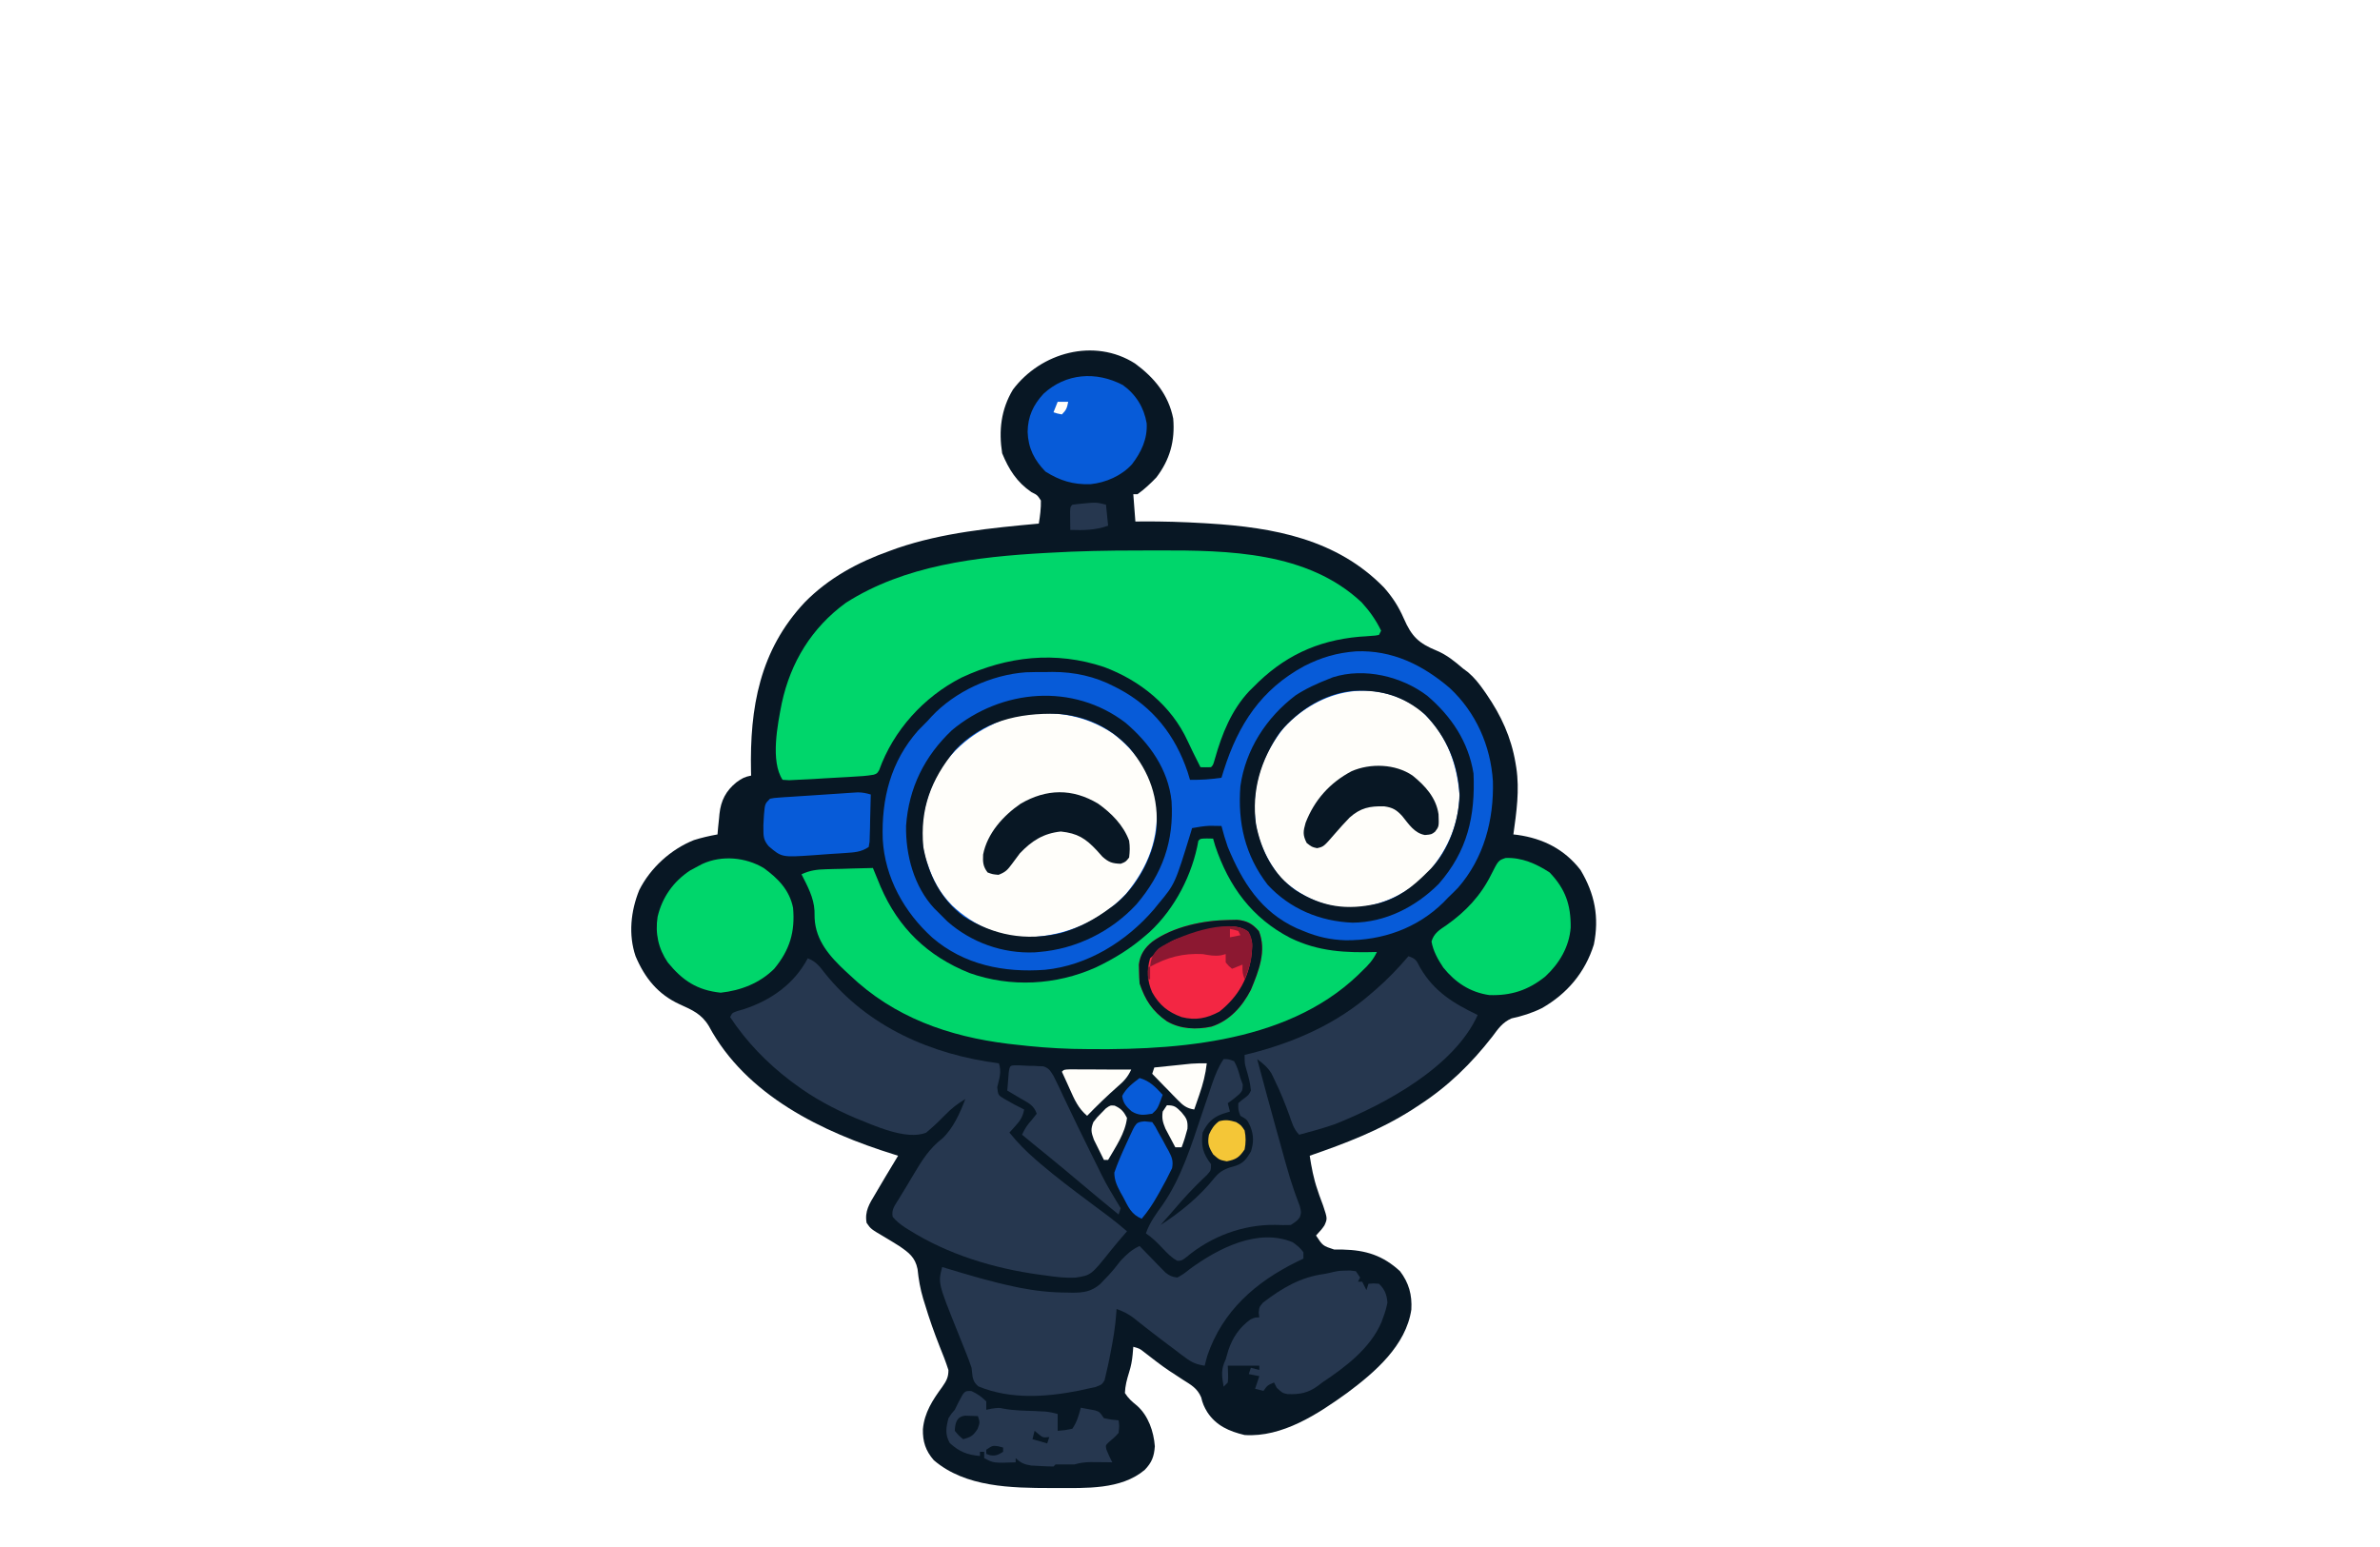
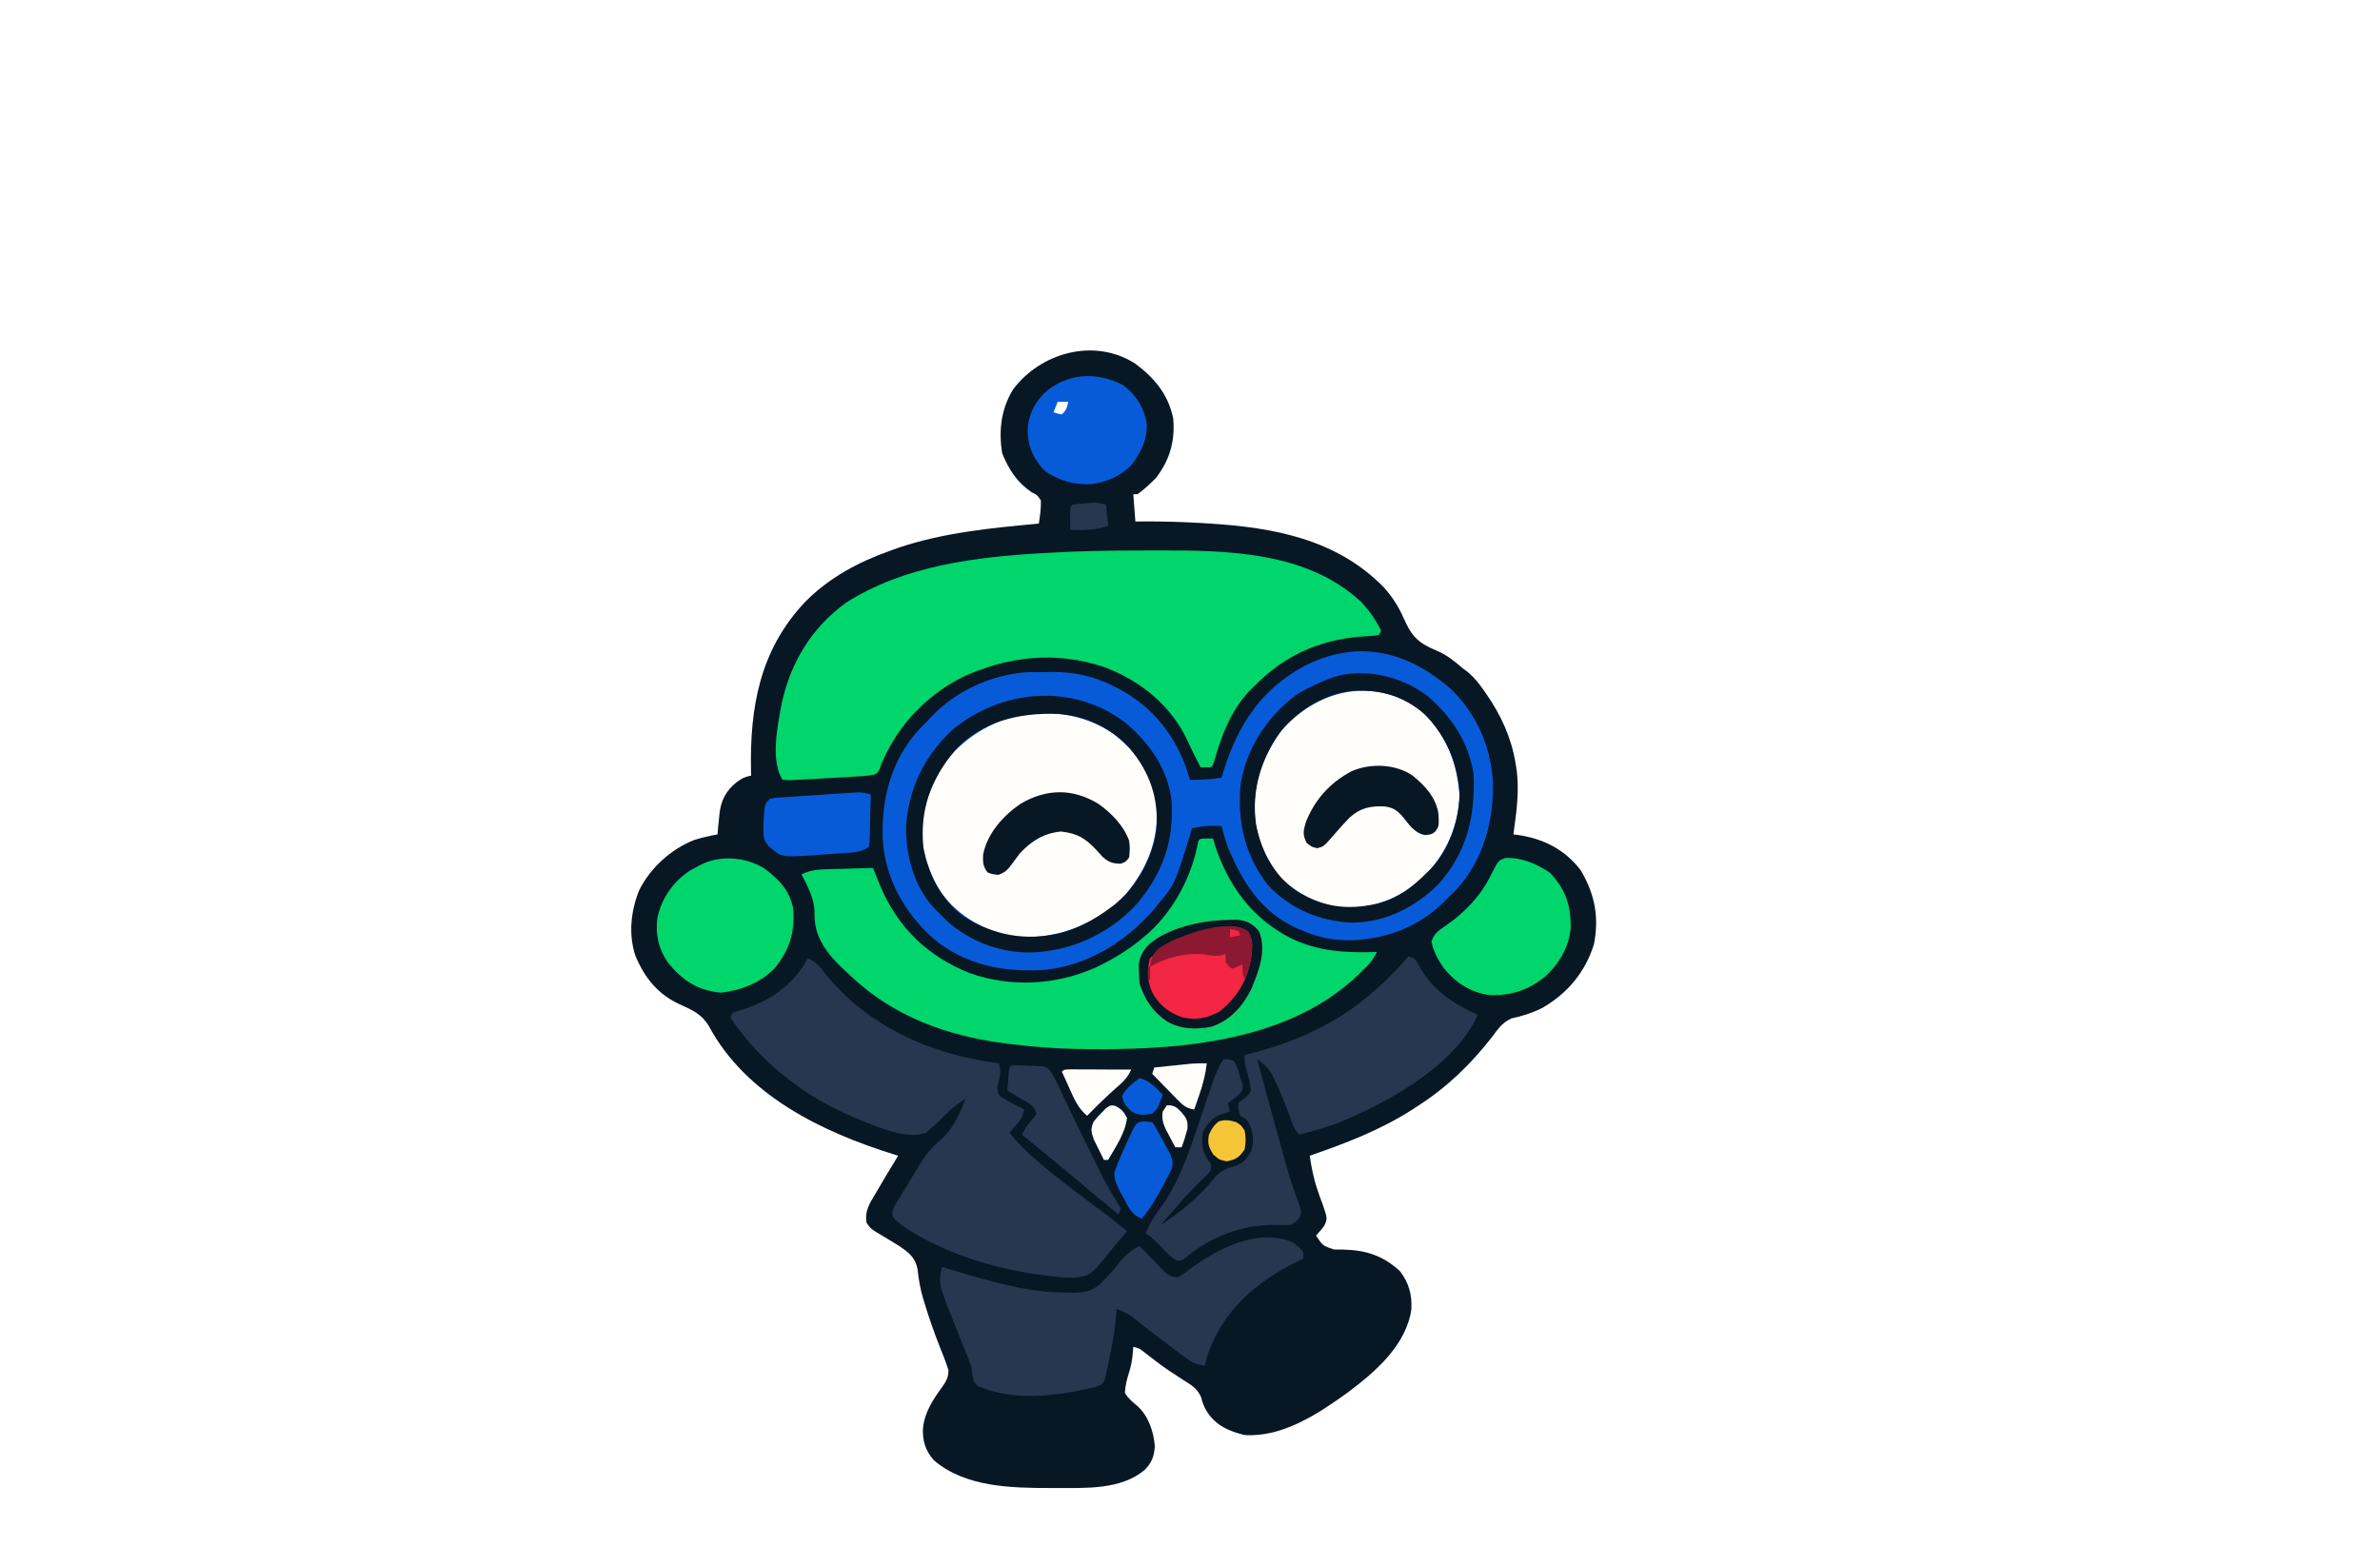
<svg xmlns="http://www.w3.org/2000/svg" viewBox="0 0 400 260" width="400" height="260">
  <path d="M 190.76 61.09 C 193.99 63.47 196.38 66.32 197.18 70.35 C 197.50 74.09 196.63 77.24 194.35 80.24 C 193.36 81.27 192.34 82.23 191.18 83.06 C 190.94 83.06 190.71 83.06 190.47 83.06 C 190.59 84.57 190.70 86.09 190.82 87.65 C 191.16 87.64 191.50 87.64 191.85 87.64 C 195.37 87.61 198.87 87.72 202.38 87.93 C 202.64 87.95 202.91 87.96 203.17 87.98 C 214.06 88.65 224.67 90.60 232.61 98.75 C 234.04 100.37 235.06 101.95 235.92 103.92 C 237.25 106.98 238.42 108.11 241.50 109.37 C 243.20 110.09 244.49 111.16 245.88 112.35 C 246.31 112.67 246.31 112.67 246.74 112.99 C 247.79 113.89 248.58 114.89 249.37 116.01 C 249.52 116.23 249.67 116.45 249.83 116.67 C 252.30 120.27 253.98 123.91 254.71 128.24 C 254.75 128.50 254.80 128.76 254.84 129.03 C 255.41 132.80 254.87 136.49 254.35 140.24 C 254.58 140.26 254.82 140.29 255.05 140.32 C 259.36 140.93 262.97 142.75 265.65 146.24 C 268.03 150.24 268.80 154.14 267.88 158.73 C 266.42 163.42 263.38 167.03 259.13 169.44 C 257.50 170.25 255.81 170.78 254.04 171.16 C 252.50 171.84 251.81 172.88 250.82 174.21 C 247.25 178.79 243.35 182.60 238.47 185.76 C 238.09 186.02 237.71 186.27 237.31 186.52 C 231.86 189.98 226.19 192.14 220.12 194.24 C 220.42 196.19 220.77 198.08 221.42 199.95 C 221.52 200.25 221.62 200.54 221.72 200.85 C 221.94 201.45 222.16 202.05 222.38 202.64 C 223.10 204.81 223.10 204.81 222.60 205.94 C 222.12 206.63 222.12 206.63 221.18 207.65 C 222.32 209.38 222.32 209.38 224.24 210.01 C 224.72 210.02 225.20 210.02 225.68 210.01 C 229.53 210.10 232.40 210.98 235.30 213.65 C 236.80 215.63 237.34 217.63 237.20 220.10 C 236.30 226.14 231.09 230.62 226.43 234.09 C 221.50 237.65 215.50 241.60 209.18 241.18 C 206.59 240.56 204.41 239.62 202.91 237.34 C 202.39 236.49 202.10 235.83 201.88 234.85 C 201.22 233.31 200.19 232.76 198.81 231.89 C 198.30 231.56 197.78 231.22 197.27 230.88 C 197.02 230.72 196.76 230.55 196.50 230.38 C 195.07 229.42 193.72 228.35 192.36 227.30 C 191.54 226.65 191.54 226.65 190.47 226.35 C 190.41 227.00 190.41 227.00 190.36 227.66 C 190.26 228.72 190.08 229.64 189.76 230.66 C 189.39 231.85 189.11 232.88 189.06 234.12 C 189.63 235.03 190.26 235.57 191.10 236.25 C 193.00 237.94 193.90 240.58 194.09 243.07 C 193.97 244.77 193.59 245.80 192.39 247.04 C 188.39 250.41 182.45 250.08 177.50 250.09 C 177.22 250.09 176.95 250.09 176.66 250.09 C 170.01 250.08 162.26 249.98 156.94 245.41 C 155.57 243.84 155.06 242.28 155.11 240.20 C 155.36 237.40 156.75 235.29 158.37 233.08 C 159.05 232.10 159.41 231.47 159.40 230.26 C 158.97 228.92 158.47 227.62 157.93 226.31 C 157.00 223.96 156.17 221.61 155.44 219.18 C 155.35 218.88 155.26 218.59 155.16 218.28 C 154.66 216.60 154.39 215.04 154.21 213.29 C 153.80 211.29 152.75 210.53 151.14 209.42 C 150.29 208.88 149.42 208.36 148.55 207.84 C 146.36 206.55 146.36 206.55 145.65 205.53 C 145.29 203.58 146.13 202.29 147.10 200.68 C 147.24 200.45 147.37 200.22 147.51 199.98 C 147.94 199.24 148.38 198.50 148.82 197.76 C 149.11 197.28 149.11 197.28 149.40 196.80 C 149.91 195.94 150.43 195.09 150.94 194.24 C 150.72 194.17 150.50 194.10 150.28 194.03 C 138.22 190.28 125.40 184.13 119.13 172.44 C 117.90 170.40 116.33 169.74 114.23 168.79 C 110.59 167.12 108.37 164.38 106.82 160.71 C 105.59 157.09 106.01 153.11 107.43 149.61 C 109.29 145.88 112.75 142.73 116.63 141.19 C 117.93 140.78 119.24 140.48 120.59 140.24 C 120.62 139.85 120.66 139.47 120.69 139.07 C 120.74 138.57 120.80 138.05 120.85 137.54 C 120.88 137.29 120.90 137.04 120.92 136.78 C 121.16 134.56 122.00 132.91 123.77 131.48 C 124.71 130.79 125.15 130.57 126.24 130.35 C 126.23 130.12 126.23 129.88 126.22 129.64 C 126.00 118.95 127.66 109.31 135.26 101.22 C 139.27 97.14 144.19 94.48 149.53 92.59 C 149.94 92.44 150.36 92.28 150.79 92.13 C 158.43 89.52 166.59 88.73 174.59 88.00 C 174.80 86.70 174.97 85.44 174.94 84.12 C 174.34 83.20 174.34 83.20 173.35 82.71 C 170.89 81.02 169.56 78.92 168.43 76.18 C 167.83 72.40 168.23 68.81 170.24 65.48 C 174.92 59.24 183.90 56.73 190.76 61.09 Z" fill="#081724" />
  <path d="M 227.88 109.47 C 233.98 109.21 239.13 111.77 243.64 115.62 C 248.05 119.72 250.53 125.32 250.91 131.32 C 251.08 137.81 249.40 144.23 245.04 149.21 C 244.51 149.76 243.96 150.30 243.41 150.82 C 243.15 151.09 242.89 151.36 242.62 151.64 C 238.18 156.03 232.32 158.07 226.16 158.03 C 223.62 157.95 221.41 157.46 219.06 156.47 C 218.70 156.32 218.34 156.17 217.96 156.02 C 211.91 153.26 208.80 148.27 206.35 142.35 C 205.95 141.19 205.59 140.02 205.29 138.82 C 204.87 138.82 204.45 138.81 204.02 138.80 C 203.78 138.80 203.54 138.79 203.30 138.79 C 202.29 138.83 201.34 139.00 200.35 139.18 C 200.28 139.41 200.21 139.64 200.14 139.89 C 197.48 148.56 197.48 148.56 194.71 151.88 C 194.33 152.35 194.33 152.35 193.95 152.82 C 189.34 158.20 182.79 162.28 175.63 162.99 C 168.79 163.50 162.03 162.18 156.70 157.59 C 151.97 153.32 148.72 147.50 148.36 141.07 C 148.12 134.25 149.70 127.99 154.29 122.79 C 154.82 122.25 155.35 121.71 155.88 121.18 C 156.11 120.93 156.34 120.68 156.57 120.42 C 160.52 116.20 166.63 113.40 172.42 112.99 C 173.54 112.95 174.64 112.94 175.76 112.95 C 176.31 112.94 176.31 112.94 176.88 112.93 C 180.60 112.93 184.01 113.68 187.32 115.40 C 187.56 115.52 187.79 115.64 188.04 115.77 C 193.79 118.83 197.53 123.60 199.60 129.74 C 199.74 130.17 199.87 130.61 200.00 131.06 C 201.82 131.09 203.49 130.98 205.29 130.71 C 205.42 130.29 205.55 129.88 205.68 129.45 C 208.14 121.72 211.96 115.86 219.22 111.93 C 222.10 110.47 224.68 109.72 227.88 109.47 Z" fill="#075BD8" />
  <path d="M 191.14 92.52 C 192.34 92.52 193.54 92.52 194.73 92.51 C 206.47 92.48 219.78 92.72 228.85 101.24 C 230.16 102.67 231.28 104.24 232.12 106.00 C 232.00 106.23 231.88 106.47 231.76 106.71 C 231.15 106.83 231.15 106.83 230.35 106.88 C 230.05 106.90 229.76 106.92 229.46 106.95 C 229.14 106.97 228.82 106.99 228.50 107.01 C 221.27 107.65 215.62 110.36 210.59 115.53 C 210.27 115.84 210.27 115.84 209.96 116.15 C 206.97 119.33 205.36 123.37 204.20 127.49 C 203.88 128.59 203.88 128.59 203.53 128.94 C 202.94 128.96 202.35 128.96 201.76 128.94 C 201.51 128.43 201.25 127.91 200.99 127.40 C 200.75 126.91 200.75 126.91 200.50 126.42 C 200.19 125.79 199.89 125.16 199.60 124.53 C 196.87 118.59 191.62 114.36 185.55 112.10 C 177.42 109.38 169.28 110.28 161.58 113.89 C 155.27 117.11 150.15 122.74 147.76 129.43 C 147.41 130.00 147.41 130.00 146.85 130.20 C 145.68 130.41 144.51 130.48 143.32 130.54 C 142.94 130.56 142.94 130.56 142.54 130.59 C 141.99 130.62 141.45 130.65 140.90 130.68 C 140.07 130.73 139.24 130.77 138.42 130.82 C 137.88 130.86 137.35 130.89 136.82 130.92 C 136.57 130.93 136.33 130.94 136.07 130.96 C 135.38 131.00 134.69 131.03 134.00 131.06 C 133.55 131.09 133.10 131.11 132.63 131.13 C 132.27 131.11 131.90 131.09 131.53 131.06 C 129.44 127.93 130.70 121.69 131.40 118.15 C 132.88 111.30 136.43 105.49 142.15 101.32 C 152.03 95.00 164.18 93.58 175.65 92.94 C 176.02 92.92 176.02 92.92 176.40 92.90 C 181.31 92.61 186.22 92.52 191.14 92.52 Z" fill="#00D66B" />
  <path d="M 202.85 140.92 C 203.36 140.93 203.36 140.93 203.88 140.94 C 204.00 141.35 204.12 141.76 204.24 142.18 C 206.53 148.98 210.40 154.28 216.83 157.62 C 221.60 159.96 226.19 160.15 231.41 160.00 C 230.79 161.32 230.00 162.19 228.94 163.18 C 228.59 163.52 228.59 163.52 228.23 163.88 C 215.86 175.70 196.33 176.61 180.24 176.28 C 176.93 176.19 173.64 175.92 170.35 175.53 C 170.06 175.50 169.77 175.46 169.46 175.43 C 159.41 174.20 150.22 170.96 142.82 163.88 C 142.58 163.66 142.33 163.43 142.08 163.20 C 139.42 160.71 137.09 158.07 136.91 154.31 C 136.91 153.90 136.90 153.49 136.89 153.06 C 136.76 150.81 135.71 148.93 134.71 146.94 C 136.13 146.27 137.31 146.13 138.88 146.09 C 139.34 146.08 139.79 146.06 140.27 146.05 C 140.74 146.04 141.22 146.03 141.70 146.02 C 142.18 146.00 142.67 145.99 143.15 145.97 C 144.34 145.94 145.52 145.91 146.71 145.88 C 146.88 146.31 146.88 146.31 147.06 146.74 C 147.22 147.12 147.37 147.49 147.53 147.88 C 147.76 148.43 147.76 148.43 147.99 149.00 C 150.98 155.97 155.89 160.70 162.94 163.53 C 169.85 165.99 177.49 165.58 184.16 162.60 C 187.28 161.11 189.98 159.46 192.59 157.18 C 192.80 156.99 193.02 156.80 193.25 156.61 C 197.48 152.67 200.42 146.96 201.41 141.29 C 201.77 140.94 201.77 140.94 202.85 140.92 Z" fill="#00D66B" />
  <path d="M 135.76 161.06 C 137.11 161.59 137.72 162.36 138.59 163.51 C 145.83 172.58 156.57 177.26 167.88 178.71 C 168.37 180.16 167.95 181.24 167.60 182.72 C 167.75 184.06 167.75 184.06 168.83 184.71 C 169.91 185.34 171.00 185.92 172.12 186.47 C 171.91 187.67 171.49 188.31 170.68 189.21 C 170.50 189.41 170.32 189.61 170.13 189.82 C 169.97 190.00 169.81 190.17 169.65 190.35 C 171.04 192.06 172.50 193.56 174.17 194.98 C 174.39 195.18 174.62 195.38 174.86 195.58 C 177.50 197.83 180.27 199.92 183.06 202.00 C 183.27 202.16 183.48 202.32 183.70 202.48 C 184.61 203.16 185.52 203.84 186.42 204.51 C 187.45 205.29 188.44 206.10 189.41 206.94 C 189.28 207.09 189.16 207.24 189.03 207.39 C 188.76 207.70 188.76 207.70 188.49 208.01 C 188.30 208.24 188.10 208.46 187.90 208.70 C 187.51 209.15 187.14 209.61 186.76 210.08 C 183.38 214.32 183.38 214.32 180.81 214.72 C 179.07 214.82 177.37 214.61 175.65 214.35 C 175.33 214.31 175.02 214.27 174.70 214.23 C 167.02 213.17 159.34 210.85 152.75 206.70 C 152.54 206.57 152.34 206.44 152.12 206.31 C 151.32 205.78 150.65 205.25 150.03 204.51 C 149.79 203.28 150.39 202.60 151.03 201.56 C 151.16 201.35 151.29 201.13 151.42 200.91 C 151.70 200.45 151.98 200.00 152.26 199.54 C 152.71 198.81 153.15 198.07 153.58 197.33 C 154.98 194.98 156.20 193.01 158.39 191.33 C 160.22 189.61 161.36 187.03 162.24 184.71 C 160.98 185.47 159.95 186.25 158.92 187.31 C 158.07 188.18 157.21 189.03 156.28 189.82 C 156.08 190.00 155.88 190.18 155.66 190.36 C 152.34 191.72 146.78 189.11 143.68 187.87 C 140.11 186.34 136.77 184.56 133.65 182.24 C 133.36 182.02 133.07 181.81 132.77 181.59 C 128.84 178.59 125.43 175.06 122.71 170.94 C 123.06 170.24 123.06 170.24 123.90 169.93 C 124.25 169.83 124.61 169.72 124.98 169.62 C 129.55 168.14 133.49 165.36 135.76 161.06 Z" fill="#26374F" />
  <path d="M 187.12 123.33 C 190.91 126.22 193.62 130.16 194.35 134.94 C 194.87 140.87 192.95 145.79 189.17 150.32 C 184.75 154.91 179.26 157.21 172.97 157.53 C 167.99 157.53 163.59 155.55 160.01 152.17 C 157.95 150.06 156.81 147.96 155.88 145.18 C 155.75 144.83 155.75 144.83 155.62 144.47 C 154.10 139.68 155.35 134.38 157.58 130.05 C 160.40 125.28 164.76 122.20 170.00 120.47 C 175.90 119.12 182.11 119.89 187.12 123.33 Z" fill="#FFFEFA" />
  <path d="M 238.38 119.08 C 242.83 122.87 244.83 127.78 245.29 133.51 C 245.20 138.79 243.03 143.45 239.44 147.25 C 235.89 150.62 231.39 152.57 226.47 152.59 C 222.16 152.32 218.42 150.56 215.29 147.58 C 212.97 144.77 211.22 141.06 210.94 137.41 C 210.91 137.12 210.88 136.83 210.86 136.53 C 210.59 131.26 212.56 126.20 215.88 122.19 C 221.89 115.83 230.95 113.85 238.38 119.08 Z" fill="#FFFEFA" />
  <path d="M 236.71 160.71 C 238.02 161.14 238.06 161.46 238.69 162.65 C 241.05 166.68 244.26 168.61 248.35 170.59 C 244.42 179.31 232.78 185.59 224.35 188.94 C 222.38 189.62 220.37 190.18 218.35 190.71 C 217.41 189.76 217.13 188.67 216.70 187.44 C 215.97 185.45 215.20 183.52 214.27 181.62 C 214.08 181.23 213.89 180.83 213.70 180.43 C 213.02 179.34 212.31 178.77 211.29 178.00 C 212.34 181.97 213.43 185.93 214.52 189.89 C 214.71 190.55 214.89 191.21 215.08 191.88 C 215.35 192.86 215.62 193.84 215.89 194.82 C 216.02 195.29 216.02 195.29 216.16 195.77 C 216.56 197.22 216.99 198.65 217.49 200.07 C 217.62 200.44 217.62 200.44 217.75 200.81 C 217.98 201.46 218.22 202.10 218.46 202.73 C 218.71 203.76 218.71 203.76 218.46 204.57 C 218.00 205.18 218.00 205.18 216.94 205.88 C 216.06 205.91 215.20 205.90 214.32 205.86 C 208.91 205.79 203.53 207.79 199.36 211.31 C 198.59 211.88 198.59 211.88 197.88 211.90 C 196.86 211.36 196.18 210.62 195.39 209.79 C 194.47 208.83 193.69 208.03 192.59 207.29 C 193.21 205.49 194.28 204.03 195.39 202.50 C 198.59 197.87 200.25 192.41 202.03 187.13 C 202.38 186.10 202.73 185.07 203.08 184.05 C 203.30 183.41 203.51 182.78 203.72 182.14 C 204.24 180.65 204.76 179.32 205.65 178.00 C 206.46 178.00 206.46 178.00 207.41 178.35 C 207.94 179.25 208.20 180.18 208.47 181.18 C 208.60 181.54 208.73 181.90 208.87 182.28 C 208.82 183.29 208.82 183.29 208.29 183.89 C 207.67 184.44 207.03 184.94 206.35 185.41 C 206.47 185.88 206.59 186.34 206.71 186.82 C 206.27 186.96 205.83 187.10 205.38 187.24 C 203.72 187.86 202.91 188.77 202.12 190.35 C 201.85 192.58 202.14 193.83 203.53 195.65 C 203.53 196.71 203.53 196.71 202.84 197.48 C 202.54 197.77 202.23 198.06 201.92 198.36 C 200.37 199.86 198.93 201.41 197.53 203.06 C 197.07 203.59 196.60 204.12 196.14 204.65 C 195.93 204.88 195.73 205.12 195.51 205.36 C 195.36 205.54 195.21 205.71 195.06 205.88 C 198.45 203.69 201.60 201.11 204.13 197.94 C 205.19 196.66 206.16 196.34 207.73 195.91 C 209.07 195.43 209.50 194.74 210.24 193.53 C 210.72 192.04 210.72 190.80 210.15 189.34 C 209.60 188.17 209.60 188.17 208.47 187.53 C 208.10 186.56 208.10 186.56 208.12 185.41 C 208.61 184.96 208.61 184.96 209.22 184.51 C 209.86 184.02 209.86 184.02 210.24 183.29 C 210.13 182.06 209.84 180.96 209.48 179.77 C 209.18 178.71 209.18 178.71 209.18 177.29 C 209.56 177.20 209.95 177.10 210.34 177.01 C 217.64 175.14 224.64 172.04 230.35 167.06 C 230.65 166.80 230.95 166.55 231.25 166.29 C 233.23 164.56 235.01 162.71 236.71 160.71 Z" fill="#26374F" />
  <path d="M 217.28 208.79 C 218.00 209.31 218.55 209.74 219.06 210.47 C 219.06 210.82 219.06 211.17 219.06 211.53 C 218.68 211.71 218.31 211.89 217.92 212.08 C 211.02 215.49 205.48 220.32 202.92 227.82 C 202.75 228.39 202.61 228.96 202.47 229.53 C 201.13 229.33 200.31 229.00 199.23 228.18 C 198.96 227.98 198.68 227.78 198.40 227.57 C 198.11 227.35 197.83 227.13 197.53 226.90 C 197.23 226.68 196.94 226.46 196.63 226.23 C 195.28 225.22 193.94 224.19 192.60 223.15 C 192.40 222.99 192.19 222.83 191.98 222.66 C 191.43 222.23 190.89 221.80 190.35 221.37 C 189.46 220.74 188.67 220.35 187.65 220.00 C 187.64 220.20 187.63 220.40 187.62 220.60 C 187.46 222.95 187.07 225.23 186.61 227.55 C 186.52 228.00 186.52 228.00 186.43 228.47 C 186.26 229.30 186.08 230.12 185.88 230.94 C 185.80 231.29 185.72 231.64 185.64 231.99 C 185.18 232.71 185.18 232.71 184.07 233.13 C 183.62 233.22 183.17 233.32 182.71 233.41 C 182.27 233.51 181.83 233.61 181.38 233.71 C 175.78 234.82 169.81 235.23 164.42 233.00 C 163.33 232.08 163.48 231.28 163.29 229.88 C 163.01 229.05 162.70 228.22 162.37 227.40 C 162.28 227.17 162.19 226.94 162.09 226.70 C 161.71 225.73 161.32 224.77 160.93 223.80 C 157.65 215.64 157.65 215.64 158.35 212.94 C 158.58 213.01 158.80 213.07 159.02 213.15 C 162.83 214.30 166.63 215.44 170.53 216.25 C 170.79 216.30 171.06 216.36 171.33 216.42 C 174.03 216.95 176.66 217.24 179.42 217.24 C 179.81 217.25 179.81 217.25 180.20 217.26 C 182.11 217.26 183.39 217.08 184.86 215.85 C 185.09 215.61 185.32 215.37 185.55 215.13 C 185.79 214.87 186.04 214.62 186.29 214.36 C 187.02 213.57 187.69 212.73 188.35 211.88 C 189.36 210.80 190.19 210.03 191.53 209.41 C 191.67 209.56 191.82 209.71 191.96 209.86 C 192.61 210.53 193.26 211.19 193.91 211.86 C 194.14 212.09 194.36 212.33 194.59 212.57 C 194.81 212.79 195.03 213.01 195.25 213.24 C 195.45 213.44 195.65 213.65 195.86 213.86 C 196.55 214.42 197.00 214.61 197.88 214.71 C 198.90 214.13 198.90 214.13 199.96 213.29 C 204.65 209.86 211.39 206.32 217.28 208.79 Z" fill="#26374F" />
  <path d="M 128.35 145.88 C 130.76 147.63 132.70 149.59 133.29 152.59 C 133.65 156.63 132.72 159.68 130.13 162.81 C 127.71 165.23 124.49 166.48 121.12 166.84 C 117.18 166.42 114.74 164.83 112.23 161.75 C 110.64 159.42 110.09 156.87 110.52 154.09 C 111.29 150.81 113.16 148.16 115.98 146.30 C 116.45 146.03 116.93 145.78 117.41 145.53 C 117.62 145.42 117.84 145.30 118.06 145.19 C 121.34 143.70 125.29 144.07 128.35 145.88 Z" fill="#00D66B" />
  <path d="M 253.03 144.20 C 255.76 144.08 258.20 145.17 260.44 146.63 C 263.11 149.42 264.02 152.09 263.98 155.89 C 263.73 159.15 262.08 161.92 259.71 164.12 C 256.86 166.42 253.97 167.36 250.31 167.24 C 247.09 166.78 244.60 165.13 242.58 162.63 C 241.67 161.27 240.87 159.85 240.59 158.24 C 240.99 156.83 241.95 156.27 243.12 155.48 C 246.33 153.21 248.85 150.55 250.62 146.99 C 251.82 144.61 251.82 144.61 253.03 144.20 Z" fill="#00D66B" />
-   <path d="M 225.74 213.56 C 226.12 213.55 226.50 213.54 226.90 213.53 C 227.22 213.57 227.55 213.61 227.88 213.65 C 228.23 214.17 228.23 214.17 228.59 214.71 C 228.47 214.94 228.35 215.17 228.23 215.41 C 228.47 215.41 228.70 215.41 228.94 215.41 C 229.29 216.11 229.29 216.11 229.65 216.82 C 229.76 216.47 229.88 216.12 230.00 215.76 C 230.82 215.68 230.82 215.68 231.76 215.76 C 232.74 216.70 233.08 217.60 233.18 218.94 C 233.00 219.84 232.79 220.56 232.47 221.41 C 232.38 221.67 232.29 221.93 232.19 222.19 C 230.33 226.59 226.10 229.78 222.23 232.35 C 221.99 232.54 221.75 232.72 221.50 232.91 C 219.85 234.12 218.43 234.38 216.39 234.30 C 215.53 234.12 215.53 234.12 214.58 233.24 C 214.43 232.94 214.28 232.65 214.12 232.35 C 213.02 232.82 213.02 232.82 212.35 233.76 C 211.89 233.65 211.42 233.53 210.94 233.41 C 211.17 232.71 211.41 232.01 211.65 231.29 C 211.06 231.18 210.48 231.06 209.88 230.94 C 210.00 230.59 210.11 230.24 210.23 229.88 C 210.70 230.00 211.17 230.12 211.65 230.24 C 211.65 230.00 211.65 229.77 211.65 229.53 C 209.90 229.53 208.15 229.53 206.35 229.53 C 206.37 230.21 206.37 230.21 206.40 230.90 C 206.42 231.66 206.42 231.66 206.35 232.35 C 206.12 232.59 205.89 232.82 205.65 233.06 C 205.34 231.22 205.17 230.17 206.00 228.47 C 206.15 227.96 206.30 227.46 206.44 226.95 C 207.15 224.80 208.31 223.10 210.15 221.76 C 210.94 221.41 210.94 221.41 211.65 221.41 C 211.61 221.15 211.59 220.89 211.55 220.62 C 211.65 219.65 211.65 219.65 212.27 218.93 C 215.45 216.49 218.54 214.65 222.56 214.11 C 223.72 213.93 224.43 213.58 225.74 213.56 Z" fill="#26374F" />
  <path d="M 189.15 121.46 C 193.17 124.88 196.33 129.26 196.90 134.65 C 197.32 141.38 195.38 146.84 191.00 151.99 C 186.75 156.58 180.85 159.50 174.59 160.00 C 174.36 160.02 174.13 160.04 173.89 160.06 C 168.52 160.29 163.27 158.41 159.24 154.88 C 158.70 154.36 158.17 153.83 157.65 153.29 C 157.44 153.09 157.23 152.88 157.02 152.67 C 153.61 149.00 152.20 143.71 152.28 138.80 C 152.73 132.43 155.35 127.12 159.99 122.72 C 168.35 115.76 180.36 114.76 189.15 121.46 Z M 160.47 126.12 C 156.48 131.04 154.59 135.92 155.18 142.35 C 156.05 147.04 158.08 151.03 161.88 154.00 C 167.08 157.22 172.32 158.20 178.29 156.83 C 181.37 155.94 184.03 154.49 186.59 152.59 C 186.82 152.42 187.06 152.25 187.30 152.08 C 191.01 149.17 193.71 144.18 194.35 139.53 C 194.78 134.17 193.24 129.79 189.81 125.68 C 186.57 122.22 182.39 120.25 177.67 119.98 C 171.26 119.78 165.01 121.21 160.47 126.12 Z" fill="#081724" />
  <path d="M 239.88 116.94 C 243.95 120.42 246.79 124.67 247.65 130.00 C 247.96 137.17 246.64 143.04 241.79 148.57 C 237.91 152.44 232.83 155.03 227.31 155.07 C 221.85 154.85 216.81 152.76 213.06 148.71 C 209.23 143.74 208.00 138.26 208.47 132.12 C 209.34 125.97 212.83 120.59 217.74 116.87 C 219.49 115.72 221.35 114.88 223.29 114.12 C 223.65 113.98 223.65 113.98 224.01 113.83 C 229.29 112.15 235.58 113.67 239.88 116.94 Z M 215.10 123.09 C 211.90 127.71 210.32 132.91 211.09 138.51 C 211.96 142.99 214.00 147.00 217.77 149.64 C 222.21 152.46 226.37 153.02 231.47 151.88 C 234.99 150.96 237.33 149.14 239.88 146.59 C 240.09 146.39 240.29 146.19 240.50 145.98 C 243.55 142.74 245.11 138.13 245.31 133.73 C 245.08 128.45 243.17 123.92 239.53 120.12 C 235.96 117.02 232.23 115.90 227.58 116.10 C 222.68 116.46 218.19 119.34 215.10 123.09 Z" fill="#081724" />
  <path d="M 206.55 154.62 C 207.00 154.61 207.46 154.60 207.92 154.59 C 209.58 154.74 210.49 155.25 211.58 156.49 C 212.92 159.81 211.53 163.23 210.24 166.35 C 208.78 169.17 206.69 171.54 203.61 172.54 C 201.05 173.08 198.41 172.97 196.12 171.65 C 193.68 169.95 192.46 168.07 191.53 165.29 C 191.48 164.61 191.45 163.91 191.44 163.22 C 191.43 162.68 191.43 162.68 191.41 162.12 C 191.59 160.46 192.38 159.30 193.67 158.26 C 197.20 155.71 202.28 154.67 206.55 154.62 Z" fill="#F32643" />
  <path d="M 188.71 64.71 C 190.90 66.28 192.27 68.48 192.72 71.15 C 192.86 73.78 191.82 75.97 190.25 78.03 C 188.48 79.97 185.85 81.12 183.25 81.38 C 180.35 81.46 178.17 80.80 175.71 79.26 C 173.82 77.32 172.80 75.30 172.71 72.58 C 172.75 70.00 173.64 68.06 175.38 66.18 C 179.13 62.71 184.23 62.36 188.71 64.71 Z" fill="#075BD8" />
-   <path d="M 163.25 233.79 C 164.26 234.23 164.97 234.76 165.76 235.53 C 165.76 236.00 165.76 236.46 165.76 236.94 C 166.24 236.84 166.24 236.84 166.71 236.74 C 167.88 236.59 167.88 236.59 168.63 236.74 C 170.38 237.08 172.15 237.08 173.93 237.15 C 174.37 237.18 174.37 237.18 174.81 237.20 C 175.20 237.21 175.20 237.21 175.61 237.23 C 176.36 237.30 177.04 237.44 177.76 237.65 C 177.76 238.58 177.76 239.51 177.76 240.47 C 178.98 240.38 178.98 240.38 180.23 240.12 C 181.01 238.96 181.29 237.93 181.65 236.59 C 182.16 236.68 182.68 236.78 183.19 236.88 C 183.48 236.93 183.76 236.98 184.06 237.04 C 184.82 237.30 184.82 237.30 185.53 238.35 C 186.79 238.61 186.79 238.61 188.00 238.71 C 188.13 239.63 188.13 239.63 188.00 240.82 C 187.48 241.43 186.93 241.91 186.31 242.42 C 185.80 242.92 185.80 242.92 185.95 243.62 C 186.24 244.36 186.57 245.06 186.94 245.77 C 186.60 245.76 186.26 245.75 185.91 245.75 C 185.46 245.75 185.02 245.74 184.56 245.74 C 183.90 245.74 183.90 245.74 183.22 245.73 C 182.24 245.76 181.51 245.85 180.59 246.12 C 179.53 246.12 178.47 246.12 177.41 246.12 C 177.30 246.23 177.18 246.35 177.06 246.47 C 176.26 246.47 175.45 246.43 174.65 246.38 C 174.22 246.36 173.77 246.33 173.32 246.31 C 172.11 246.11 171.59 245.89 170.70 245.06 C 170.70 245.29 170.70 245.53 170.70 245.77 C 166.98 245.90 166.98 245.90 165.41 245.06 C 165.41 244.71 165.41 244.36 165.41 244.00 C 165.18 244.00 164.95 244.00 164.70 244.00 C 164.70 244.23 164.70 244.47 164.70 244.71 C 162.50 244.49 161.27 244.01 159.63 242.54 C 158.81 241.09 158.99 239.93 159.41 238.35 C 159.90 237.58 159.90 237.58 160.47 236.94 C 160.65 236.59 160.82 236.23 161.00 235.86 C 162.08 233.75 162.08 233.75 163.25 233.79 Z" fill="#26374F" />
  <path d="M 184.56 135.07 C 186.79 136.65 188.81 138.69 189.77 141.29 C 189.92 142.32 189.89 143.06 189.77 144.12 C 189.19 144.85 189.19 144.85 188.35 145.17 C 186.93 145.12 186.35 144.93 185.28 143.98 C 184.97 143.63 184.66 143.28 184.34 142.93 C 182.44 140.90 181.10 140.05 178.29 139.75 C 175.37 140.06 173.43 141.29 171.41 143.41 C 170.98 143.98 170.55 144.55 170.13 145.13 C 169.34 146.18 169.07 146.54 167.82 147.03 C 166.82 146.94 166.82 146.94 165.98 146.63 C 165.20 145.61 165.17 144.89 165.23 143.62 C 165.92 140.06 168.61 137.08 171.53 135.08 C 175.87 132.55 180.23 132.47 184.56 135.07 Z" fill="#081724" />
  <path d="M 146.35 133.53 C 146.32 134.99 146.29 136.44 146.24 137.90 C 146.23 138.31 146.23 138.73 146.22 139.16 C 146.20 139.55 146.19 139.95 146.18 140.36 C 146.17 140.72 146.16 141.09 146.15 141.46 C 146.08 141.90 146.08 141.90 146.00 142.35 C 144.70 143.22 143.60 143.25 142.09 143.36 C 141.81 143.38 141.53 143.40 141.24 143.42 C 140.65 143.46 140.05 143.49 139.46 143.53 C 138.55 143.59 137.65 143.66 136.75 143.73 C 131.40 144.10 131.40 144.10 129.21 142.24 C 128.50 141.41 128.31 140.84 128.31 139.75 C 128.31 139.42 128.30 139.08 128.30 138.74 C 128.32 138.42 128.34 138.10 128.35 137.76 C 128.37 137.48 128.38 137.20 128.40 136.91 C 128.56 135.09 128.56 135.09 129.41 134.24 C 130.08 134.11 130.08 134.11 130.89 134.05 C 131.20 134.03 131.51 134.01 131.82 133.98 C 132.15 133.96 132.49 133.94 132.83 133.92 C 133.17 133.90 133.51 133.88 133.86 133.85 C 134.58 133.80 135.30 133.76 136.02 133.71 C 137.13 133.64 138.23 133.56 139.33 133.49 C 140.03 133.44 140.73 133.40 141.43 133.35 C 141.76 133.32 142.09 133.30 142.43 133.28 C 142.74 133.26 143.05 133.24 143.37 133.22 C 143.77 133.20 143.77 133.20 144.19 133.17 C 144.97 133.18 145.61 133.31 146.35 133.53 Z" fill="#075BD8" />
  <path d="M 237.41 130.35 C 239.53 132.06 241.37 134.07 241.77 136.85 C 241.85 138.91 241.85 138.91 241.18 139.79 C 240.59 140.24 240.59 140.24 239.49 140.34 C 237.71 140.03 236.77 138.51 235.69 137.18 C 234.72 136.11 234.07 135.72 232.64 135.52 C 230.20 135.46 228.66 135.77 226.82 137.41 C 225.98 138.28 225.17 139.17 224.38 140.09 C 222.47 142.30 222.47 142.30 221.35 142.55 C 220.47 142.35 220.47 142.35 219.61 141.67 C 218.92 140.32 219.02 139.71 219.43 138.28 C 220.92 134.43 223.52 131.54 227.15 129.62 C 230.32 128.23 234.54 128.38 237.41 130.35 Z" fill="#081724" />
  <path d="M 171.31 179.05 C 171.86 179.07 172.41 179.10 172.95 179.13 C 173.23 179.13 173.51 179.14 173.79 179.14 C 174.06 179.16 174.32 179.17 174.60 179.19 C 174.84 179.19 175.08 179.20 175.33 179.21 C 176.29 179.50 176.54 179.99 177.06 180.82 C 177.32 181.32 177.57 181.83 177.81 182.34 C 177.96 182.64 178.10 182.95 178.25 183.26 C 178.40 183.59 178.56 183.92 178.71 184.26 C 180.28 187.58 181.89 190.88 183.52 194.17 C 183.77 194.67 184.02 195.16 184.26 195.66 C 185.83 198.86 185.83 198.86 187.66 201.91 C 187.89 202.29 188.12 202.67 188.35 203.06 C 188.18 203.58 188.18 203.58 188.00 204.12 C 185.93 202.43 183.86 200.73 181.82 199.00 C 179.78 197.27 177.72 195.57 175.65 193.88 C 174.92 193.29 174.19 192.69 173.46 192.10 C 173.14 191.83 172.81 191.56 172.48 191.29 C 172.24 191.10 172.01 190.90 171.77 190.71 C 172.21 189.73 172.69 188.99 173.42 188.21 C 173.82 187.70 173.82 187.70 174.24 187.18 C 173.76 185.74 172.81 185.36 171.57 184.64 C 171.24 184.44 171.24 184.44 170.91 184.25 C 170.37 183.93 169.83 183.61 169.29 183.29 C 169.34 182.66 169.40 182.01 169.45 181.37 C 169.48 181.02 169.51 180.66 169.53 180.29 C 169.71 178.89 169.81 179.06 171.31 179.05 Z" fill="#26374F" />
  <path d="M 192.37 188.46 C 192.79 188.50 193.21 188.54 193.65 188.59 C 194.17 189.32 194.17 189.32 194.70 190.35 C 194.93 190.74 195.15 191.13 195.37 191.53 C 195.60 191.95 195.83 192.38 196.05 192.80 C 196.17 193.01 196.29 193.22 196.41 193.44 C 196.97 194.50 197.21 195.14 196.99 196.33 C 196.35 197.67 195.66 198.97 194.93 200.26 C 194.79 200.50 194.65 200.75 194.51 201.00 C 193.73 202.38 192.91 203.62 191.88 204.83 C 190.11 204.09 189.63 202.84 188.77 201.20 C 188.62 200.94 188.47 200.67 188.32 200.40 C 187.72 199.25 187.30 198.41 187.28 197.09 C 187.83 195.47 188.51 193.92 189.23 192.36 C 189.38 192.03 189.53 191.71 189.68 191.38 C 190.94 188.61 190.94 188.61 192.37 188.46 Z" fill="#075BD8" />
  <path d="M 206.55 154.62 C 207.00 154.61 207.46 154.60 207.92 154.59 C 209.58 154.74 210.49 155.25 211.58 156.49 C 212.92 159.81 211.53 163.23 210.24 166.35 C 208.78 169.17 206.69 171.54 203.61 172.54 C 201.05 173.08 198.41 172.97 196.12 171.65 C 193.68 169.95 192.46 168.07 191.53 165.29 C 191.48 164.61 191.45 163.91 191.44 163.22 C 191.43 162.68 191.43 162.68 191.41 162.12 C 191.59 160.46 192.38 159.30 193.67 158.26 C 197.20 155.71 202.28 154.67 206.55 154.62 Z M 202.53 156.52 C 202.08 156.64 202.08 156.64 201.61 156.76 C 196.83 157.92 196.83 157.92 193.29 161.06 C 192.71 163.02 192.81 164.91 193.64 166.77 C 194.85 168.94 196.31 170.10 198.59 170.94 C 200.98 171.54 202.82 171.15 204.96 170.01 C 208.18 167.42 209.89 164.35 210.38 160.19 C 210.52 158.28 210.52 158.28 209.78 156.61 C 207.80 155.01 204.76 155.91 202.53 156.52 Z" fill="#081724" />
  <path d="M 209.78 156.54 C 210.76 157.90 210.39 159.82 210.24 161.41 C 209.97 162.51 209.62 163.55 209.18 164.59 C 208.82 163.53 208.82 163.53 208.82 162.12 C 208.24 162.35 207.66 162.58 207.06 162.82 C 206.53 162.38 206.53 162.38 206.00 161.76 C 206.00 161.30 206.00 160.83 206.00 160.35 C 205.63 160.45 205.63 160.45 205.25 160.55 C 204.10 160.73 203.26 160.55 202.12 160.35 C 198.80 160.19 196.20 160.88 193.30 162.47 C 193.41 161.15 193.76 160.28 194.75 159.38 C 197.83 157.32 206.34 154.10 209.78 156.54 Z M 192.94 162.47 C 193.06 162.47 193.18 162.47 193.30 162.47 C 193.30 163.17 193.30 163.87 193.30 164.59 C 193.18 164.59 193.06 164.59 192.94 164.59 C 192.94 163.89 192.94 163.19 192.94 162.47 Z" fill="#8C1831" />
  <path d="M 179.90 179.72 C 180.38 179.72 180.85 179.73 181.33 179.73 C 181.70 179.73 181.70 179.73 182.09 179.73 C 182.89 179.74 183.69 179.74 184.49 179.74 C 185.04 179.75 185.58 179.75 186.12 179.75 C 187.45 179.75 188.78 179.76 190.12 179.76 C 189.53 181.04 188.87 181.74 187.80 182.65 C 186.03 184.21 184.35 185.84 182.71 187.53 C 181.21 186.28 180.57 184.77 179.79 183.03 C 179.67 182.75 179.54 182.47 179.41 182.18 C 179.09 181.50 178.78 180.81 178.47 180.12 C 178.82 179.76 178.82 179.76 179.90 179.72 Z" fill="#FFFEFA" />
  <path d="M 202.82 178.71 C 202.61 180.57 202.18 182.21 201.57 183.98 C 201.48 184.22 201.40 184.46 201.32 184.71 C 201.12 185.30 200.91 185.88 200.71 186.47 C 199.41 186.27 198.82 185.78 197.92 184.85 C 197.67 184.59 197.42 184.34 197.16 184.08 C 196.90 183.81 196.65 183.55 196.38 183.27 C 196.12 183.00 195.86 182.74 195.58 182.46 C 194.94 181.80 194.29 181.14 193.65 180.47 C 193.76 180.12 193.88 179.77 194.00 179.41 C 195.14 179.29 196.28 179.18 197.42 179.06 C 197.90 179.01 197.90 179.01 198.39 178.96 C 198.86 178.91 198.86 178.91 199.34 178.86 C 199.63 178.83 199.92 178.80 200.21 178.77 C 201.08 178.70 201.95 178.70 202.82 178.71 Z" fill="#FFFEFA" />
  <path d="M 207.76 188.59 C 208.60 189.12 208.60 189.12 209.18 190.00 C 209.40 191.10 209.40 192.07 209.18 193.18 C 208.27 194.52 207.76 194.87 206.18 195.18 C 204.94 194.94 204.94 194.94 203.90 194.02 C 203.11 192.72 202.92 192.19 203.18 190.71 C 203.63 189.71 204.01 189.11 204.87 188.45 C 205.97 188.14 206.68 188.27 207.76 188.59 Z" fill="#F4C637" />
  <path d="M 187.33 185.82 C 188.44 186.32 188.85 186.80 189.41 187.88 C 189.14 190.41 187.48 192.79 186.24 194.94 C 186.00 194.94 185.77 194.94 185.53 194.94 C 185.16 194.22 184.81 193.49 184.45 192.76 C 184.25 192.35 184.05 191.95 183.84 191.53 C 183.39 190.28 183.28 189.81 183.76 188.59 C 184.37 187.79 184.37 187.79 185.11 187.05 C 185.47 186.67 185.47 186.67 185.85 186.29 C 186.59 185.76 186.59 185.76 187.33 185.82 Z" fill="#FFFEFA" />
  <path d="M 191.53 181.18 C 193.30 181.70 194.18 182.69 195.41 184.00 C 194.56 186.35 194.56 186.35 193.65 187.18 C 192.24 187.41 191.38 187.53 190.16 186.76 C 189.26 185.95 188.75 185.40 188.60 184.18 C 189.29 182.86 190.36 182.07 191.53 181.18 Z" fill="#075BD8" />
  <path d="M 185.88 84.82 C 186.00 85.99 186.12 87.15 186.24 88.35 C 184.09 89.12 182.14 89.13 179.88 89.06 C 179.87 88.42 179.86 87.78 179.86 87.14 C 179.86 86.78 179.85 86.43 179.85 86.06 C 179.88 85.18 179.88 85.18 180.24 84.82 C 180.92 84.73 181.60 84.66 182.29 84.60 C 182.66 84.57 183.03 84.53 183.42 84.50 C 184.47 84.47 184.47 84.47 185.88 84.82 Z" fill="#26374F" />
  <path d="M 196.12 185.76 C 197.42 185.76 197.64 186.02 198.55 186.91 C 199.43 187.94 199.66 188.35 199.57 189.72 C 199.30 190.78 198.98 191.80 198.59 192.82 C 198.24 192.82 197.89 192.82 197.53 192.82 C 197.17 192.16 196.82 191.49 196.47 190.82 C 196.27 190.44 196.08 190.07 195.87 189.69 C 195.42 188.60 195.25 187.98 195.41 186.82 C 195.64 186.47 195.88 186.12 196.12 185.76 Z" fill="#FFFEFA" />
-   <path d="M 162.22 237.93 C 162.93 237.96 163.64 237.98 164.35 238.00 C 164.70 239.06 164.70 239.06 164.31 240.14 C 163.58 241.29 163.17 241.53 161.88 241.88 C 161.15 241.29 161.15 241.29 160.47 240.47 C 160.53 239.19 160.76 238.08 162.22 237.93 Z" fill="#081724" />
  <path d="M 177.76 67.53 C 178.35 67.53 178.93 67.53 179.53 67.53 C 179.33 68.54 179.23 68.89 178.47 69.65 C 177.72 69.51 177.72 69.51 177.06 69.29 C 177.29 68.71 177.52 68.13 177.76 67.53 Z" fill="#FFFEFA" />
-   <path d="M 167.77 243.07 C 168.04 243.15 168.31 243.22 168.59 243.29 C 168.59 243.53 168.59 243.76 168.59 244.00 C 167.76 244.50 167.36 244.74 166.38 244.57 C 166.18 244.50 165.98 244.43 165.76 244.35 C 165.76 244.12 165.76 243.89 165.76 243.65 C 166.82 242.94 166.82 242.94 167.77 243.07 Z" fill="#081724" />
-   <path d="M 173.88 240.47 C 174.20 240.73 174.20 240.73 174.52 241.00 C 175.28 241.63 175.28 241.63 176.35 241.53 C 176.24 241.88 176.12 242.23 176.00 242.59 C 175.18 242.36 174.37 242.12 173.53 241.88 C 173.65 241.42 173.76 240.95 173.88 240.47 Z" fill="#081724" />
  <path d="M 206.71 156.12 C 207.39 156.25 207.39 156.25 208.12 156.47 C 208.23 156.70 208.35 156.94 208.47 157.18 C 207.89 157.29 207.31 157.41 206.71 157.53 C 206.71 157.06 206.71 156.60 206.71 156.12 Z" fill="#F32643" />
</svg>
